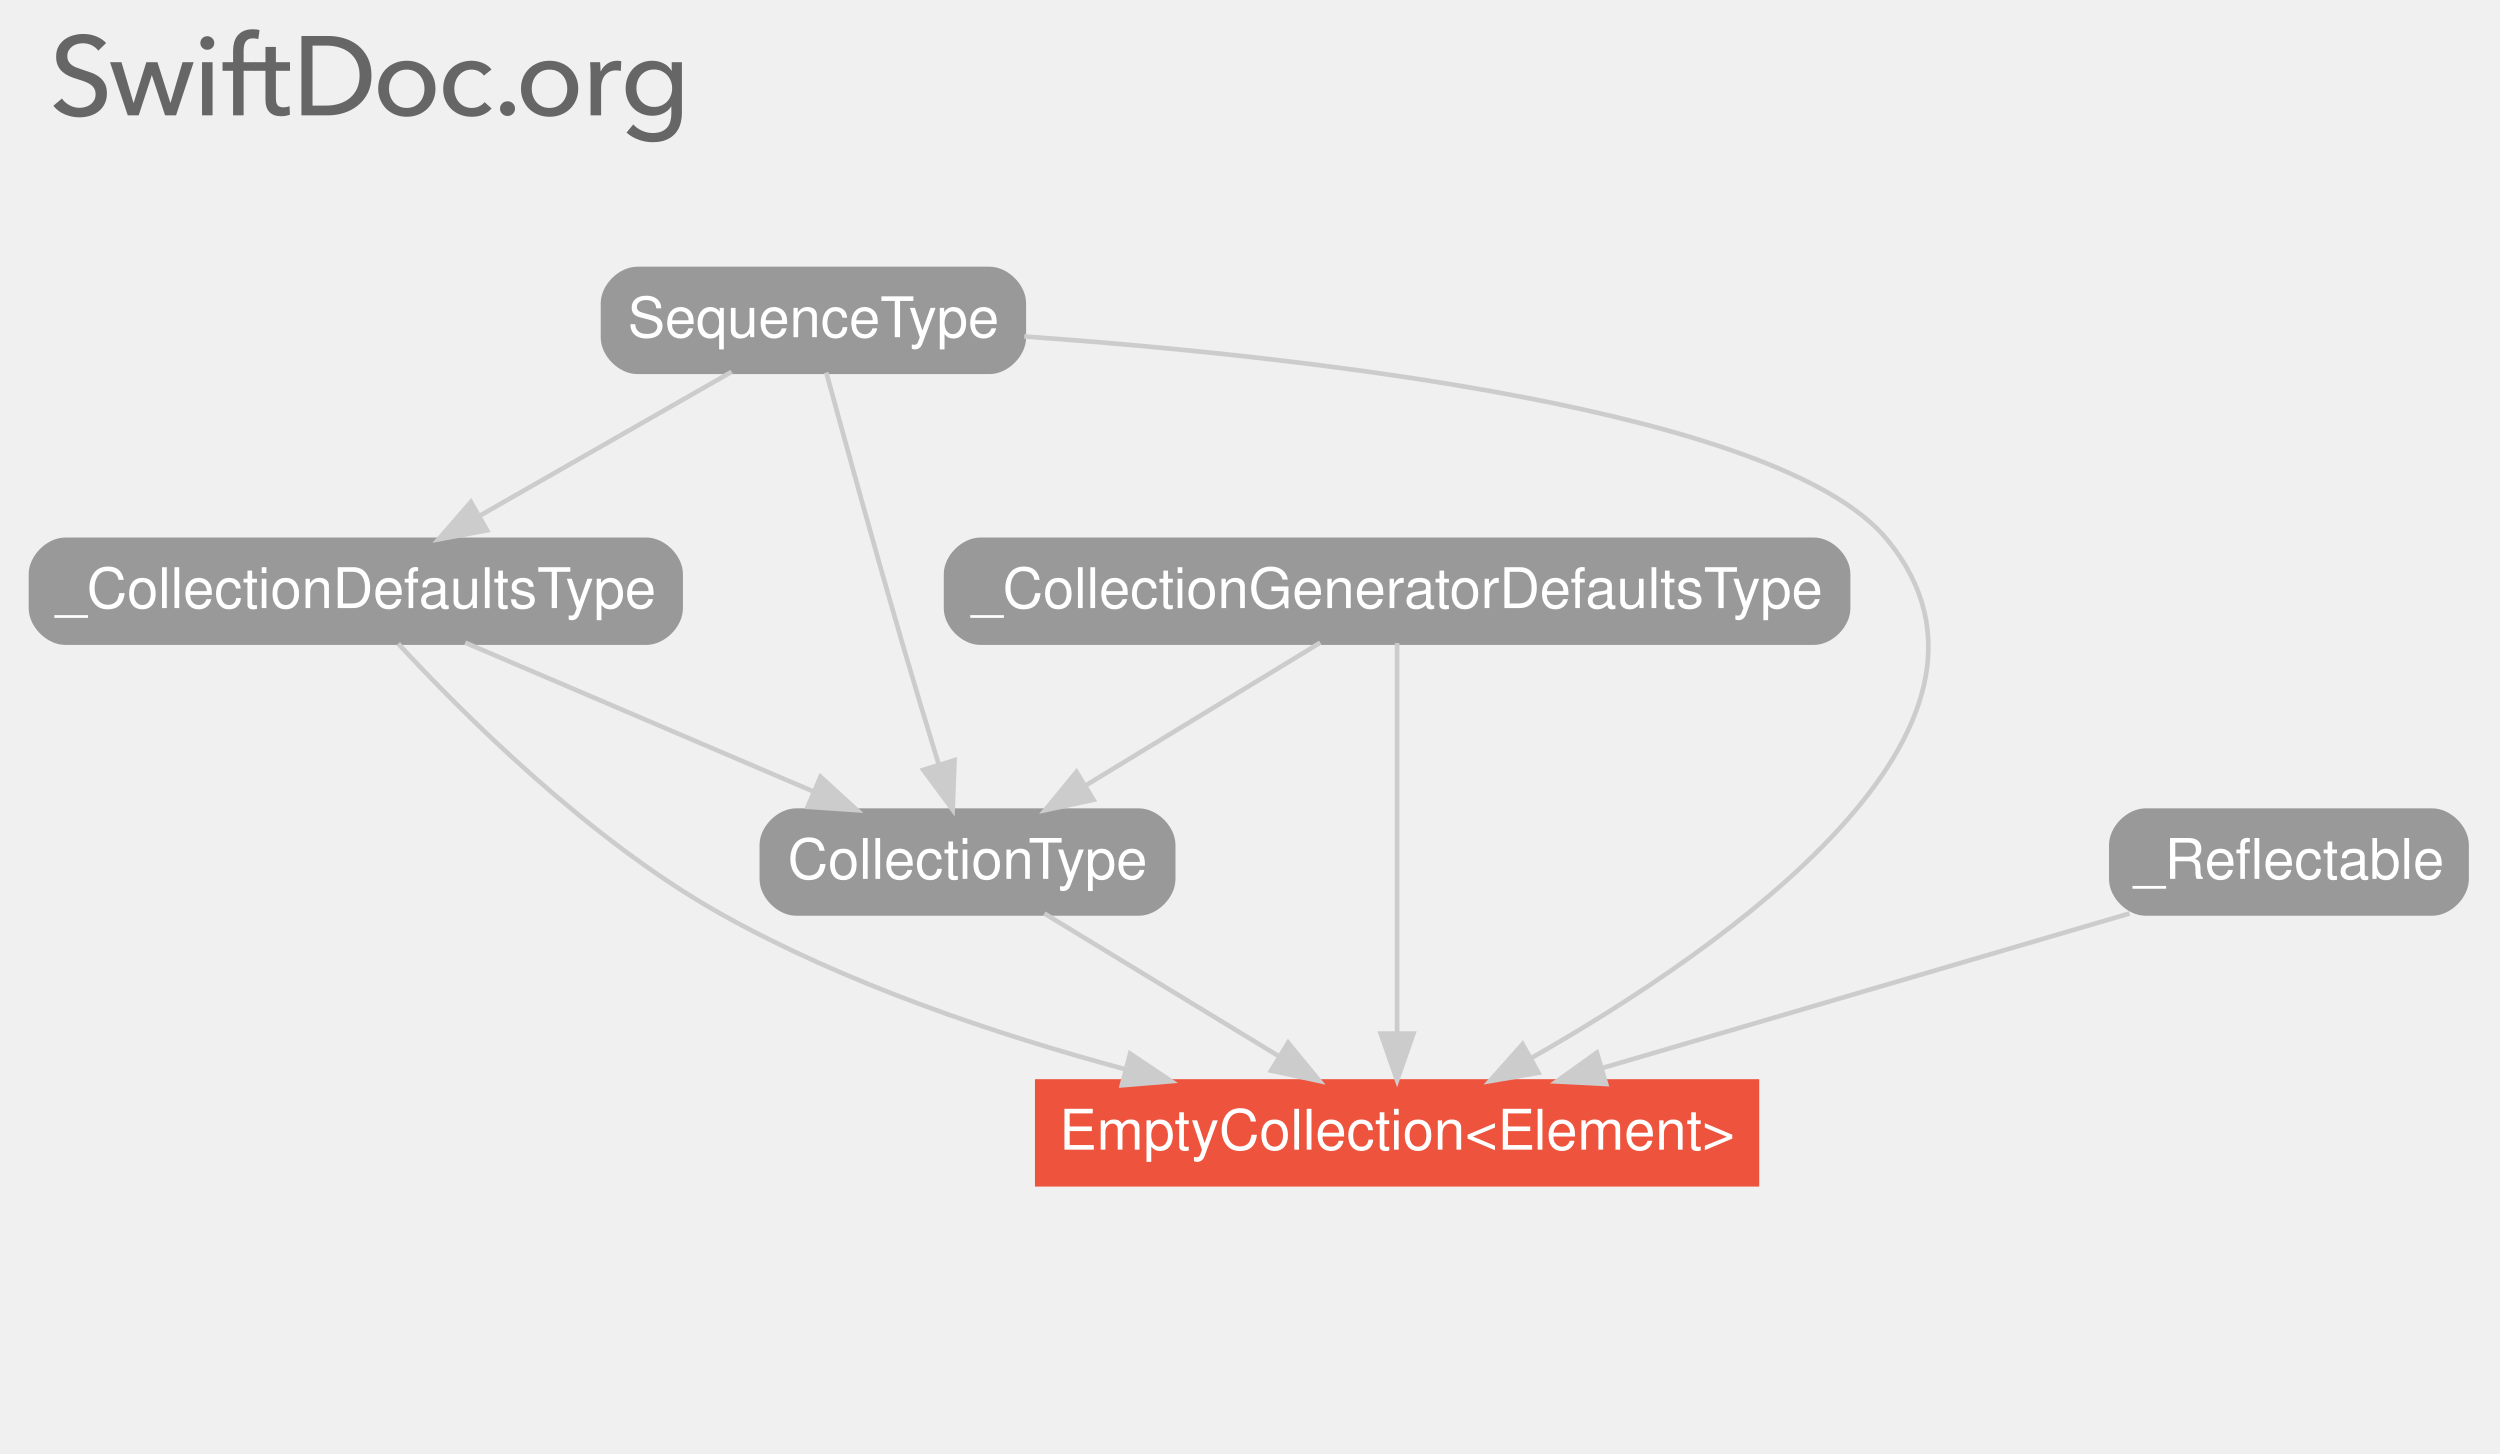
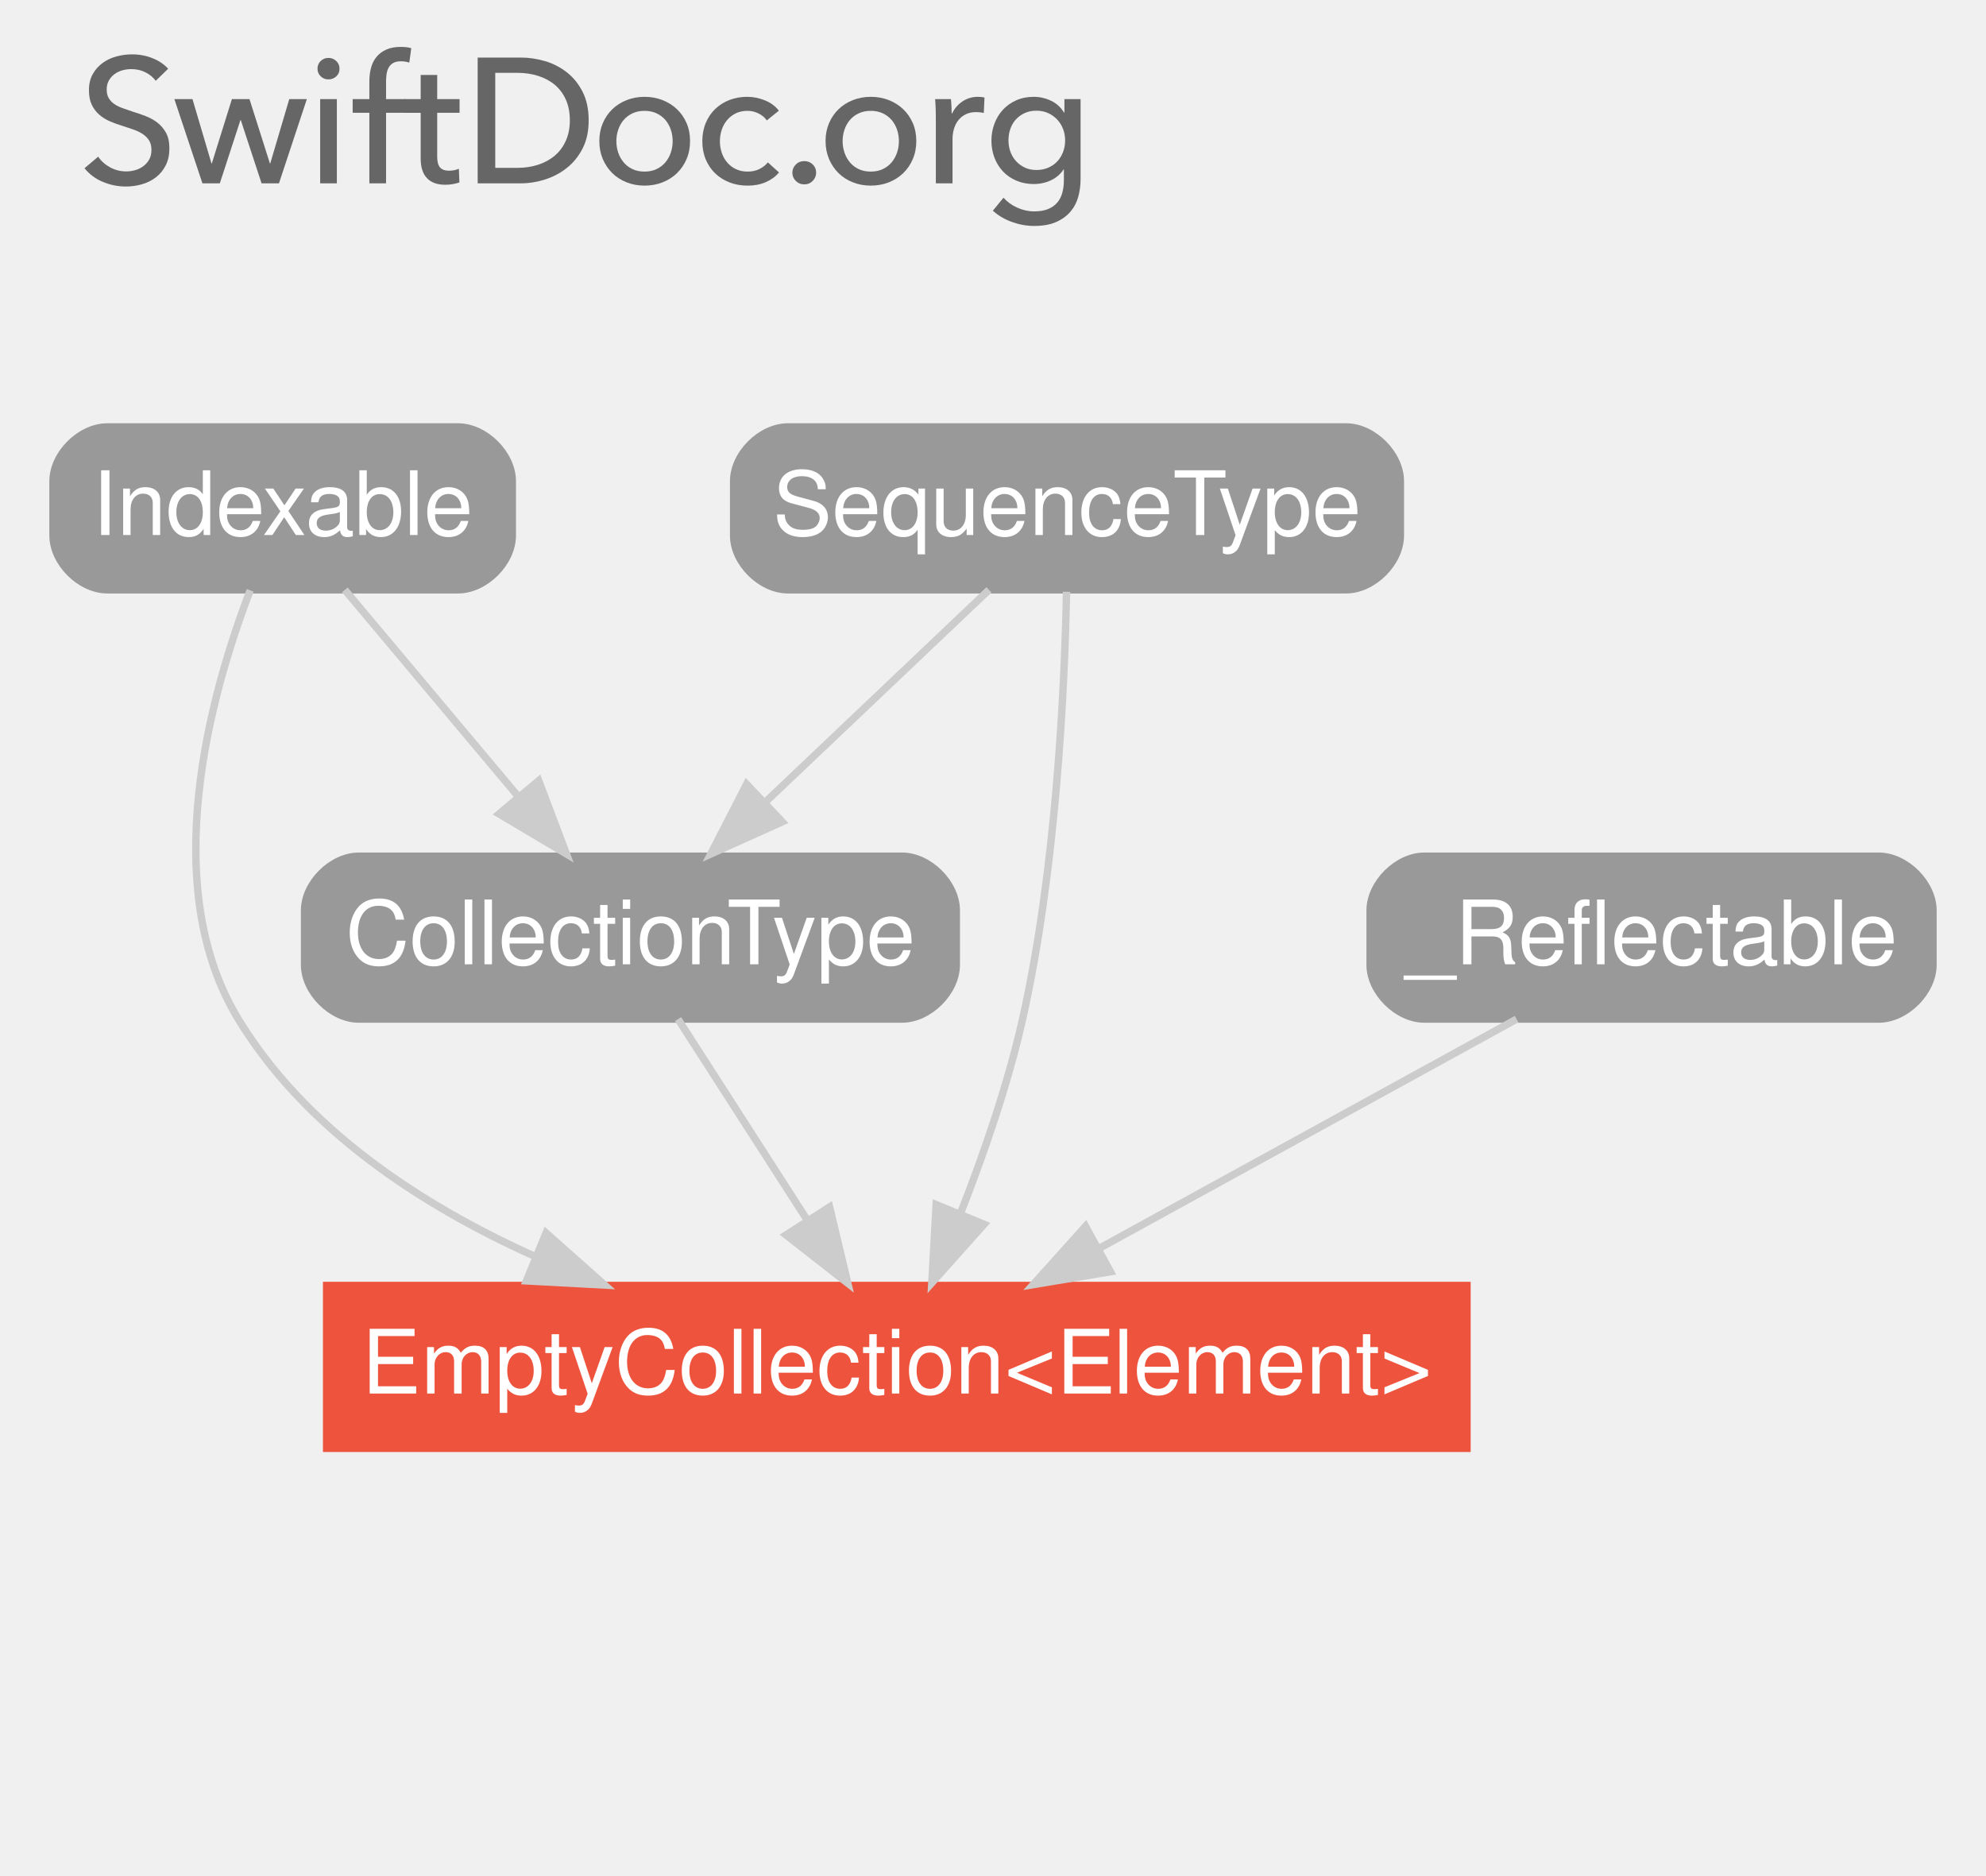
- <svg xmlns="http://www.w3.org/2000/svg" xmlns:xlink="http://www.w3.org/1999/xlink" width="535pt" height="311pt" viewBox="0.00 0.00 535.40 311.20">
-   <g id="graph0" class="graph" transform="scale(1 1) rotate(0) translate(7.2 253.6)">
-     <g transform="translate(0 -253.6)">
+ <svg xmlns="http://www.w3.org/2000/svg" xmlns:xlink="http://www.w3.org/1999/xlink" width="268pt" height="253pt" viewBox="0.00 0.00 268.40 253.20">
+   <g id="graph0" class="graph" transform="scale(1 1) rotate(0) translate(7.2 195.6)">
+     <g transform="translate(0 -195.6)">
      <g>
        <path fill="#666666" d="M13.846,10.832c-0.336-0.464-0.792-0.844-1.368-1.14s-1.224-0.444-1.944-0.444         c-0.384,0-0.772,0.052-1.164,0.156C8.977,9.509,8.622,9.677,8.301,9.908c-0.32,0.232-0.58,0.52-0.78,0.864         c-0.2,0.344-0.3,0.756-0.3,1.236c0,0.464,0.092,0.852,0.276,1.164c0.184,0.312,0.432,0.576,0.744,0.792s0.68,0.4,1.104,0.552         c0.423,0.152,0.876,0.309,1.356,0.468c0.576,0.177,1.16,0.376,1.752,0.601c0.592,0.224,1.128,0.52,1.608,0.888         s0.872,0.828,1.176,1.38s0.456,1.252,0.456,2.101c0,0.88-0.164,1.644-0.492,2.292c-0.328,0.647-0.765,1.184-1.308,1.607         c-0.544,0.424-1.172,0.74-1.884,0.948s-1.444,0.312-2.196,0.312c-1.072,0-2.108-0.208-3.108-0.624         c-1-0.415-1.828-1.031-2.484-1.848l1.848-1.56c0.4,0.592,0.936,1.071,1.608,1.439c0.672,0.368,1.399,0.552,2.184,0.552         c0.4,0,0.8-0.056,1.2-0.168c0.4-0.111,0.764-0.288,1.092-0.527c0.328-0.24,0.596-0.54,0.804-0.9         c0.208-0.36,0.312-0.796,0.312-1.308s-0.108-0.94-0.324-1.284c-0.216-0.344-0.508-0.636-0.876-0.876s-0.796-0.444-1.284-0.612         c-0.488-0.168-1.004-0.34-1.548-0.516c-0.544-0.16-1.08-0.356-1.608-0.588c-0.528-0.232-1-0.528-1.416-0.889         c-0.416-0.359-0.752-0.804-1.008-1.332c-0.256-0.527-0.384-1.184-0.384-1.968c0-0.848,0.172-1.576,0.516-2.184         c0.344-0.608,0.792-1.112,1.344-1.512c0.552-0.4,1.176-0.692,1.872-0.876c0.696-0.184,1.396-0.276,2.1-0.276         c0.992,0,1.92,0.176,2.784,0.528c0.864,0.352,1.56,0.824,2.088,1.416L13.846,10.832z" />
        <path fill="#666666" d="M18.813,13.304l2.568,8.688h0.048l2.712-8.688h2.376l2.76,8.688h0.048l2.568-8.688h2.376L30.501,24.68         h-2.352l-2.808-8.544h-0.048l-2.784,8.544h-2.352l-3.792-11.376H18.813z" />
        <path fill="#666666" d="M38.685,9.2c0,0.416-0.147,0.76-0.44,1.032c-0.294,0.272-0.647,0.408-1.06,0.408s-0.762-0.14-1.047-0.42         c-0.286-0.28-0.429-0.62-0.429-1.02c0-0.416,0.143-0.764,0.429-1.044c0.286-0.28,0.635-0.42,1.047-0.42s0.766,0.14,1.06,0.42         C38.538,8.437,38.685,8.784,38.685,9.2z M38.325,24.68h-2.256V13.304h2.256V24.68z" />
        <path fill="#666666" d="M47.613,15.152h-2.64v9.528h-2.256v-9.528h-2.256v-1.848h2.256v-2.376c0-0.672,0.076-1.292,0.228-1.86         c0.152-0.568,0.4-1.06,0.744-1.476c0.344-0.416,0.784-0.744,1.32-0.984c0.536-0.24,1.188-0.36,1.956-0.36         c0.544,0,1.016,0.056,1.416,0.168l-0.264,1.944c-0.176-0.048-0.352-0.088-0.528-0.12c-0.176-0.032-0.376-0.048-0.6-0.048         c-0.432,0-0.78,0.076-1.044,0.228c-0.264,0.152-0.468,0.356-0.612,0.612s-0.24,0.548-0.288,0.876         c-0.048,0.328-0.072,0.668-0.072,1.02v2.376h2.64V15.152z" />
        <path fill="#666666" d="M54.909,15.152h-3.024v5.91c0,0.687,0.128,1.177,0.384,1.472c0.256,0.295,0.664,0.442,1.224,0.442         c0.208,0,0.432-0.021,0.672-0.065c0.24-0.044,0.456-0.11,0.648-0.198l0.072,1.848c-0.272,0.096-0.572,0.172-0.9,0.229         c-0.328,0.056-0.668,0.084-1.02,0.084c-1.072,0-1.892-0.296-2.46-0.889c-0.568-0.592-0.852-1.479-0.852-2.664v-6.168h-2.184         v-1.848h2.184V10.04h2.232v3.264h3.024V15.152z" />
        <path fill="#666666" d="M57.356,7.688h5.832c1.088,0,2.176,0.16,3.264,0.48c1.088,0.32,2.072,0.824,2.952,1.512         s1.592,1.568,2.136,2.64c0.544,1.072,0.816,2.36,0.816,3.864c0,1.456-0.272,2.716-0.816,3.78s-1.256,1.943-2.136,2.64         s-1.864,1.216-2.952,1.561c-1.088,0.344-2.176,0.516-3.264,0.516h-5.832V7.688z M59.732,22.593h2.976         c1.024,0,1.972-0.145,2.844-0.432c0.872-0.288,1.624-0.704,2.256-1.248c0.632-0.544,1.124-1.216,1.476-2.017         c0.352-0.8,0.528-1.704,0.528-2.712c0-1.056-0.176-1.983-0.528-2.784c-0.353-0.8-0.844-1.468-1.476-2.004         c-0.632-0.536-1.384-0.944-2.256-1.224s-1.82-0.42-2.844-0.42h-2.976V22.593z" />
        <path fill="#666666" d="M86.06,18.969c0,0.88-0.156,1.688-0.468,2.424c-0.312,0.736-0.744,1.372-1.296,1.908         c-0.552,0.536-1.204,0.952-1.956,1.248c-0.752,0.296-1.56,0.443-2.424,0.443c-0.864,0-1.672-0.147-2.424-0.443         c-0.752-0.296-1.4-0.712-1.944-1.248c-0.544-0.536-0.972-1.172-1.284-1.908c-0.312-0.735-0.468-1.544-0.468-2.424         s0.156-1.684,0.468-2.412c0.312-0.728,0.74-1.356,1.284-1.884c0.543-0.528,1.191-0.939,1.944-1.236         c0.752-0.296,1.56-0.444,2.424-0.444c0.864,0,1.672,0.148,2.424,0.444c0.752,0.297,1.404,0.708,1.956,1.236         c0.552,0.527,0.984,1.156,1.296,1.884C85.904,17.285,86.06,18.089,86.06,18.969z M83.708,18.98c0-0.542-0.084-1.061-0.252-1.556         c-0.169-0.494-0.414-0.929-0.734-1.304s-0.718-0.674-1.192-0.897s-1.015-0.335-1.625-0.335c-0.61,0-1.152,0.111-1.625,0.335         c-0.474,0.224-0.871,0.522-1.191,0.897c-0.321,0.375-0.566,0.81-0.734,1.304C76.184,17.92,76.1,18.438,76.1,18.98         c0,0.543,0.084,1.062,0.253,1.556c0.168,0.495,0.413,0.934,0.734,1.316c0.321,0.383,0.718,0.686,1.191,0.909         c0.473,0.224,1.015,0.335,1.625,0.335c0.61,0,1.151-0.111,1.625-0.335s0.871-0.526,1.192-0.909s0.565-0.821,0.734-1.316         C83.624,20.042,83.708,19.523,83.708,18.98z" />
        <path fill="#666666" d="M96.428,16.184c-0.24-0.368-0.6-0.676-1.08-0.924s-0.992-0.372-1.536-0.372         c-0.592,0-1.116,0.112-1.572,0.336c-0.456,0.225-0.844,0.524-1.164,0.9c-0.32,0.376-0.564,0.812-0.732,1.308         s-0.252,1.017-0.252,1.56c0,0.545,0.084,1.064,0.252,1.561s0.412,0.933,0.732,1.308c0.32,0.376,0.712,0.677,1.176,0.9         c0.464,0.225,0.992,0.336,1.584,0.336c0.576,0,1.1-0.111,1.572-0.336c0.472-0.224,0.86-0.528,1.164-0.912l1.512,1.368         c-0.48,0.561-1.08,0.996-1.8,1.308c-0.72,0.312-1.536,0.468-2.448,0.468c-0.88,0-1.692-0.144-2.436-0.432         c-0.744-0.288-1.388-0.691-1.932-1.212c-0.544-0.52-0.972-1.147-1.284-1.884s-0.468-1.561-0.468-2.473         c0-0.896,0.152-1.711,0.456-2.447c0.304-0.736,0.728-1.368,1.272-1.896c0.543-0.527,1.188-0.936,1.932-1.224         c0.744-0.288,1.548-0.433,2.412-0.433c0.8,0,1.596,0.16,2.388,0.48s1.419,0.784,1.884,1.392L96.428,16.184z" />
        <path fill="#666666" d="M103.1,23.24c0,0.417-0.152,0.784-0.456,1.104c-0.304,0.32-0.688,0.479-1.152,0.479         c-0.448,0-0.828-0.155-1.14-0.468c-0.312-0.312-0.468-0.676-0.468-1.092c0-0.432,0.152-0.804,0.456-1.116         c0.304-0.312,0.688-0.468,1.152-0.468c0.464,0,0.848,0.152,1.152,0.456C102.947,22.44,103.1,22.808,103.1,23.24z" />
        <path fill="#666666" d="M116.635,18.969c0,0.88-0.156,1.688-0.468,2.424c-0.312,0.736-0.744,1.372-1.296,1.908         c-0.552,0.536-1.204,0.952-1.956,1.248c-0.752,0.296-1.56,0.443-2.424,0.443c-0.864,0-1.672-0.147-2.424-0.443         c-0.752-0.296-1.4-0.712-1.944-1.248c-0.544-0.536-0.972-1.172-1.284-1.908c-0.312-0.735-0.468-1.544-0.468-2.424         s0.156-1.684,0.468-2.412c0.312-0.728,0.74-1.356,1.284-1.884c0.543-0.528,1.191-0.939,1.944-1.236         c0.752-0.296,1.56-0.444,2.424-0.444c0.864,0,1.672,0.148,2.424,0.444c0.752,0.297,1.404,0.708,1.956,1.236         c0.552,0.527,0.984,1.156,1.296,1.884C116.479,17.285,116.635,18.089,116.635,18.969z M114.283,18.98         c0-0.542-0.084-1.061-0.252-1.556c-0.169-0.494-0.414-0.929-0.734-1.304s-0.718-0.674-1.192-0.897s-1.015-0.335-1.625-0.335         c-0.61,0-1.152,0.111-1.625,0.335c-0.474,0.224-0.871,0.522-1.191,0.897c-0.321,0.375-0.566,0.81-0.734,1.304         c-0.169,0.495-0.253,1.014-0.253,1.556c0,0.543,0.084,1.062,0.253,1.556c0.168,0.495,0.413,0.934,0.734,1.316         c0.321,0.383,0.718,0.686,1.191,0.909c0.473,0.224,1.015,0.335,1.625,0.335c0.61,0,1.151-0.111,1.625-0.335         s0.871-0.526,1.192-0.909s0.565-0.821,0.734-1.316C114.199,20.042,114.283,19.523,114.283,18.98z" />
        <path fill="#666666" d="M119.251,14.577c-0.016-0.48-0.04-0.904-0.072-1.272h2.136c0.032,0.288,0.056,0.62,0.072,0.996         c0.016,0.376,0.024,0.684,0.024,0.924h0.072c0.32-0.672,0.788-1.212,1.404-1.62c0.616-0.408,1.308-0.612,2.076-0.612         c0.352,0,0.648,0.033,0.888,0.097l-0.096,2.088c-0.32-0.08-0.664-0.12-1.032-0.12c-0.544,0-1.016,0.101-1.416,0.3         c-0.4,0.2-0.732,0.468-0.996,0.805c-0.264,0.336-0.46,0.724-0.588,1.163c-0.128,0.44-0.192,0.9-0.192,1.381v5.976h-2.256v-8.928         C119.275,15.449,119.267,15.056,119.251,14.577z" />
        <path fill="#666666" d="M128.419,26.625c0.496,0.56,1.116,1.008,1.86,1.344c0.744,0.336,1.508,0.504,2.292,0.504         c0.752,0,1.384-0.108,1.896-0.324s0.924-0.512,1.236-0.888s0.536-0.82,0.672-1.332c0.136-0.513,0.204-1.064,0.204-1.656v-1.464         h-0.048c-0.416,0.641-0.984,1.128-1.704,1.464c-0.72,0.336-1.488,0.504-2.304,0.504c-0.864,0-1.652-0.151-2.364-0.456         c-0.712-0.304-1.316-0.72-1.812-1.248c-0.496-0.527-0.88-1.147-1.152-1.859s-0.408-1.477-0.408-2.292         c0-0.816,0.136-1.584,0.408-2.305c0.272-0.72,0.656-1.348,1.152-1.884c0.496-0.535,1.096-0.96,1.8-1.271         c0.704-0.312,1.488-0.469,2.352-0.469c0.816,0,1.596,0.177,2.34,0.528c0.744,0.353,1.332,0.888,1.764,1.608h0.048v-1.824h2.184         v10.8c0,0.832-0.104,1.628-0.312,2.388c-0.208,0.76-0.56,1.433-1.056,2.017s-1.144,1.052-1.944,1.404         c-0.8,0.352-1.792,0.527-2.976,0.527c-0.992,0-1.988-0.18-2.988-0.54c-1-0.359-1.86-0.868-2.58-1.523L128.419,26.625z          M129.091,18.873c0,0.527,0.084,1.031,0.253,1.512c0.168,0.479,0.417,0.904,0.746,1.271c0.329,0.369,0.726,0.664,1.192,0.889         c0.465,0.224,0.995,0.336,1.589,0.336c0.577,0,1.107-0.104,1.589-0.312c0.481-0.207,0.891-0.491,1.228-0.852         s0.598-0.784,0.782-1.272c0.185-0.487,0.277-1.012,0.277-1.571c0-0.544-0.093-1.057-0.277-1.536         c-0.185-0.48-0.449-0.904-0.794-1.272c-0.345-0.367-0.755-0.66-1.228-0.876c-0.474-0.216-1-0.324-1.577-0.324         c-0.594,0-1.124,0.108-1.589,0.324c-0.466,0.216-0.863,0.504-1.192,0.864s-0.578,0.784-0.746,1.271         C129.175,17.812,129.091,18.329,129.091,18.873z" />
      </g>
      <g>
        <a xlink:href="/" pointer-events="all" target="_top">
          <polygon fill="none" points="0,0 145,0 145,35 0,35 0,0" />
        </a>
      </g>
    </g>
    <g id="node1" class="node">
      <g id="a_node1">
        <a xlink:href="/swift-2/protocol/CollectionType/" target="_top">
-           <path fill="#999999" stroke="#999999" d="M236.704,-80C236.704,-80 163.296,-80 163.296,-80 159.63,-80 155.963,-76.333 155.963,-72.667 155.963,-72.667 155.963,-65.333 155.963,-65.333 155.963,-61.667 159.63,-58 163.296,-58 163.296,-58 236.704,-58 236.704,-58 240.37,-58 244.037,-61.667 244.037,-65.333 244.037,-65.333 244.037,-72.667 244.037,-72.667 244.037,-76.333 240.37,-80 236.704,-80" />
-           <text text-anchor="middle" x="200" y="-65.4" font-family="Helvetica,sans-Serif" font-size="12.00" fill="white">CollectionType</text>
+           <path fill="#999999" stroke="#999999" d="M114.704,-80C114.704,-80 41.296,-80 41.296,-80 37.63,-80 33.963,-76.333 33.963,-72.667 33.963,-72.667 33.963,-65.333 33.963,-65.333 33.963,-61.667 37.63,-58 41.296,-58 41.296,-58 114.704,-58 114.704,-58 118.37,-58 122.037,-61.667 122.037,-65.333 122.037,-65.333 122.037,-72.667 122.037,-72.667 122.037,-76.333 118.37,-80 114.704,-80" />
+           <text text-anchor="middle" x="78" y="-65.4" font-family="Helvetica,sans-Serif" font-size="12.00" fill="white">CollectionType</text>
        </a>
      </g>
    </g>
    <g id="node2" class="node">
      <g id="a_node2">
        <a xlink:href="/swift-2/type/EmptyCollection/" target="_top">
-           <polygon fill="#ee543d" stroke="#ee543d" points="369.054,-22 214.946,-22 214.946,-0 369.054,-0 369.054,-22" />
-           <text text-anchor="middle" x="292" y="-7.4" font-family="Helvetica,sans-Serif" font-size="12.00" fill="white">EmptyCollection&lt;Element&gt;</text>
+           <polygon fill="#ee543d" stroke="#ee543d" points="191.054,-22 36.946,-22 36.946,-0 191.054,-0 191.054,-22" />
+           <text text-anchor="middle" x="114" y="-7.4" font-family="Helvetica,sans-Serif" font-size="12.00" fill="white">EmptyCollection&lt;Element&gt;</text>
        </a>
      </g>
    </g>
    <g id="edge1" class="edge">
-       <path fill="none" stroke="#cccccc" d="M216.448,-57.988C230.36,-49.52 250.526,-37.245 266.525,-27.507" />
-       <polygon fill="#cccccc" stroke="#cccccc" points="268.662,-30.303 275.384,-22.114 265.023,-24.324 268.662,-30.303" />
+       <path fill="none" stroke="#cccccc" d="M84.436,-57.988C89.29,-50.438 96.089,-39.861 101.944,-30.754" />
+       <polygon fill="#cccccc" stroke="#cccccc" points="104.913,-32.608 107.376,-22.304 99.024,-28.823 104.913,-32.608" />
    </g>
    <g id="node3" class="node">
      <g id="a_node3">
+         <a xlink:href="/swift-2/protocol/Indexable/" target="_top">
+           <path fill="#999999" stroke="#999999" d="M54.699,-138C54.699,-138 7.301,-138 7.301,-138 3.634,-138 -0.032,-134.333 -0.032,-130.667 -0.032,-130.667 -0.032,-123.333 -0.032,-123.333 -0.032,-119.667 3.634,-116 7.301,-116 7.301,-116 54.699,-116 54.699,-116 58.366,-116 62.032,-119.667 62.032,-123.333 62.032,-123.333 62.032,-130.667 62.032,-130.667 62.032,-134.333 58.366,-138 54.699,-138" />
+           <text text-anchor="middle" x="31" y="-123.4" font-family="Helvetica,sans-Serif" font-size="12.00" fill="white">Indexable</text>
+         </a>
+       </g>
+     </g>
+     <g id="edge5" class="edge">
+       <path fill="none" stroke="#cccccc" d="M39.403,-115.988C45.872,-108.281 54.987,-97.419 62.736,-88.187" />
+       <polygon fill="#cccccc" stroke="#cccccc" points="65.604,-90.214 69.352,-80.304 60.242,-85.714 65.604,-90.214" />
+     </g>
+     <g id="edge2" class="edge">
+       <path fill="none" stroke="#cccccc" d="M26.613,-115.927C21.216,-101.855 14.03,-76.019 25,-58 33.988,-43.236 49.41,-33.003 64.915,-26.008" />
+       <polygon fill="#cccccc" stroke="#cccccc" points="66.604,-29.098 74.523,-22.059 63.944,-22.623 66.604,-29.098" />
+     </g>
+     <g id="node4" class="node">
+       <g id="a_node4">
        <a xlink:href="/swift-2/protocol/SequenceType/" target="_top">
-           <path fill="#999999" stroke="#999999" d="M204.718,-196C204.718,-196 129.282,-196 129.282,-196 125.615,-196 121.949,-192.333 121.949,-188.667 121.949,-188.667 121.949,-181.333 121.949,-181.333 121.949,-177.667 125.615,-174 129.282,-174 129.282,-174 204.718,-174 204.718,-174 208.385,-174 212.051,-177.667 212.051,-181.333 212.051,-181.333 212.051,-188.667 212.051,-188.667 212.051,-192.333 208.385,-196 204.718,-196" />
-           <text text-anchor="middle" x="167" y="-181.4" font-family="Helvetica,sans-Serif" font-size="12.00" fill="white">SequenceType</text>
+           <path fill="#999999" stroke="#999999" d="M174.718,-138C174.718,-138 99.282,-138 99.282,-138 95.615,-138 91.949,-134.333 91.949,-130.667 91.949,-130.667 91.949,-123.333 91.949,-123.333 91.949,-119.667 95.615,-116 99.282,-116 99.282,-116 174.718,-116 174.718,-116 178.385,-116 182.051,-119.667 182.051,-123.333 182.051,-123.333 182.051,-130.667 182.051,-130.667 182.051,-134.333 178.385,-138 174.718,-138" />
+           <text text-anchor="middle" x="137" y="-123.4" font-family="Helvetica,sans-Serif" font-size="12.00" fill="white">SequenceType</text>
        </a>
      </g>
    </g>
    <g id="edge6" class="edge">
-       <path fill="none" stroke="#cccccc" d="M169.76,-173.841C173.395,-160.531 180.025,-136.474 186,-116 188.504,-107.419 191.363,-97.969 193.841,-89.878" />
-       <polygon fill="#cccccc" stroke="#cccccc" points="197.22,-90.798 196.819,-80.211 190.53,-88.738 197.22,-90.798" />
+       <path fill="none" stroke="#cccccc" d="M126.452,-115.988C118.083,-108.045 106.184,-96.751 96.273,-87.344" />
+       <polygon fill="#cccccc" stroke="#cccccc" points="98.519,-84.65 88.856,-80.304 93.7,-89.727 98.519,-84.65" />
    </g>
-     <g id="edge2" class="edge">
-       <path fill="none" stroke="#cccccc" d="M212.153,-181.561C272.376,-177.255 374.088,-165.949 397,-138 430.063,-97.669 362.076,-50.555 320.703,-27.006" />
-       <polygon fill="#cccccc" stroke="#cccccc" points="322.27,-23.873 311.828,-22.08 318.873,-29.993 322.27,-23.873" />
+     <g id="edge3" class="edge">
+       <path fill="none" stroke="#cccccc" d="M136.939,-115.732C136.668,-102.304 135.52,-78.12 131,-58 129.005,-49.122 125.713,-39.639 122.555,-31.604" />
+       <polygon fill="#cccccc" stroke="#cccccc" points="125.787,-30.261 118.733,-22.355 119.317,-32.934 125.787,-30.261" />
    </g>
-     <g id="node4" class="node">
-       <g id="a_node4">
-         <a xlink:href="/swift-2/protocol/_CollectionDefaultsType/" target="_top">
-           <path fill="#999999" stroke="#999999" d="M131.224,-138C131.224,-138 6.776,-138 6.776,-138 3.109,-138 -0.557,-134.333 -0.557,-130.667 -0.557,-130.667 -0.557,-123.333 -0.557,-123.333 -0.557,-119.667 3.109,-116 6.776,-116 6.776,-116 131.224,-116 131.224,-116 134.891,-116 138.557,-119.667 138.557,-123.333 138.557,-123.333 138.557,-130.667 138.557,-130.667 138.557,-134.333 134.891,-138 131.224,-138" />
-           <text text-anchor="middle" x="69" y="-123.4" font-family="Helvetica,sans-Serif" font-size="12.00" fill="white">_CollectionDefaultsType</text>
+     <g id="node5" class="node">
+       <g id="a_node5">
+         <a xlink:href="/swift-2/protocol/_Reflectable/" target="_top">
+           <path fill="#999999" stroke="#999999" d="M246.7,-80C246.7,-80 185.3,-80 185.3,-80 181.634,-80 177.967,-76.333 177.967,-72.667 177.967,-72.667 177.967,-65.333 177.967,-65.333 177.967,-61.667 181.634,-58 185.3,-58 185.3,-58 246.7,-58 246.7,-58 250.366,-58 254.033,-61.667 254.033,-65.333 254.033,-65.333 254.033,-72.667 254.033,-72.667 254.033,-76.333 250.366,-80 246.7,-80" />
+           <text text-anchor="middle" x="216" y="-65.4" font-family="Helvetica,sans-Serif" font-size="12.00" fill="white">_Reflectable</text>
        </a>
      </g>
    </g>
-     <g id="edge9" class="edge">
-       <path fill="none" stroke="#cccccc" d="M149.48,-173.988C134.522,-165.441 112.777,-153.015 95.66,-143.234" />
-       <polygon fill="#cccccc" stroke="#cccccc" points="97.118,-140.036 86.699,-138.114 93.645,-146.114 97.118,-140.036" />
-     </g>
-     <g id="edge7" class="edge">
-       <path fill="none" stroke="#cccccc" d="M92.42,-115.988C113.155,-107.124 143.647,-94.09 166.879,-84.159" />
-       <polygon fill="#cccccc" stroke="#cccccc" points="168.522,-87.263 176.341,-80.114 165.77,-80.826 168.522,-87.263" />
-     </g>
-     <g id="edge3" class="edge">
-       <path fill="none" stroke="#cccccc" d="M78.088,-115.769C91.701,-101.027 118.811,-73.846 147,-58 173.86,-42.901 206.355,-32.01 233.769,-24.628" />
-       <polygon fill="#cccccc" stroke="#cccccc" points="234.823,-27.971 243.62,-22.066 233.061,-21.196 234.823,-27.971" />
-     </g>
-     <g id="node5" class="node">
-       <g id="a_node5">
-         <a xlink:href="/swift-2/protocol/_CollectionGeneratorDefaultsType/" target="_top">
-           <path fill="#999999" stroke="#999999" d="M381.246,-138C381.246,-138 202.754,-138 202.754,-138 199.087,-138 195.421,-134.333 195.421,-130.667 195.421,-130.667 195.421,-123.333 195.421,-123.333 195.421,-119.667 199.087,-116 202.754,-116 202.754,-116 381.246,-116 381.246,-116 384.913,-116 388.579,-119.667 388.579,-123.333 388.579,-123.333 388.579,-130.667 388.579,-130.667 388.579,-134.333 384.913,-138 381.246,-138" />
-           <text text-anchor="middle" x="292" y="-123.4" font-family="Helvetica,sans-Serif" font-size="12.00" fill="white">_CollectionGeneratorDefaultsType</text>
-         </a>
-       </g>
-     </g>
-     <g id="edge8" class="edge">
-       <path fill="none" stroke="#cccccc" d="M275.552,-115.988C261.64,-107.52 241.474,-95.245 225.475,-85.507" />
-       <polygon fill="#cccccc" stroke="#cccccc" points="226.977,-82.324 216.616,-80.114 223.338,-88.303 226.977,-82.324" />
-     </g>
    <g id="edge4" class="edge">
-       <path fill="none" stroke="#cccccc" d="M292,-115.883C292,-97.17 292,-56.827 292,-32.287" />
-       <polygon fill="#cccccc" stroke="#cccccc" points="295.5,-32.258 292,-22.258 288.5,-32.258 295.5,-32.258" />
-     </g>
-     <g id="node6" class="node">
-       <g id="a_node6">
-         <a xlink:href="/swift-2/protocol/_Reflectable/" target="_top">
-           <path fill="#999999" stroke="#999999" d="M513.7,-80C513.7,-80 452.3,-80 452.3,-80 448.634,-80 444.967,-76.333 444.967,-72.667 444.967,-72.667 444.967,-65.333 444.967,-65.333 444.967,-61.667 448.634,-58 452.3,-58 452.3,-58 513.7,-58 513.7,-58 517.366,-58 521.033,-61.667 521.033,-65.333 521.033,-65.333 521.033,-72.667 521.033,-72.667 521.033,-76.333 517.366,-80 513.7,-80" />
-           <text text-anchor="middle" x="483" y="-65.4" font-family="Helvetica,sans-Serif" font-size="12.00" fill="white">_Reflectable</text>
-         </a>
-       </g>
-     </g>
-     <g id="edge5" class="edge">
-       <path fill="none" stroke="#cccccc" d="M448.853,-57.988C417.308,-48.74 370.277,-34.95 335.942,-24.884" />
-       <polygon fill="#cccccc" stroke="#cccccc" points="336.754,-21.474 326.173,-22.019 334.784,-28.191 336.754,-21.474" />
+       <path fill="none" stroke="#cccccc" d="M197.764,-57.988C182.052,-49.362 159.144,-36.785 141.255,-26.963" />
+       <polygon fill="#cccccc" stroke="#cccccc" points="142.872,-23.858 132.422,-22.114 139.503,-29.994 142.872,-23.858" />
    </g>
  </g>
</svg>
